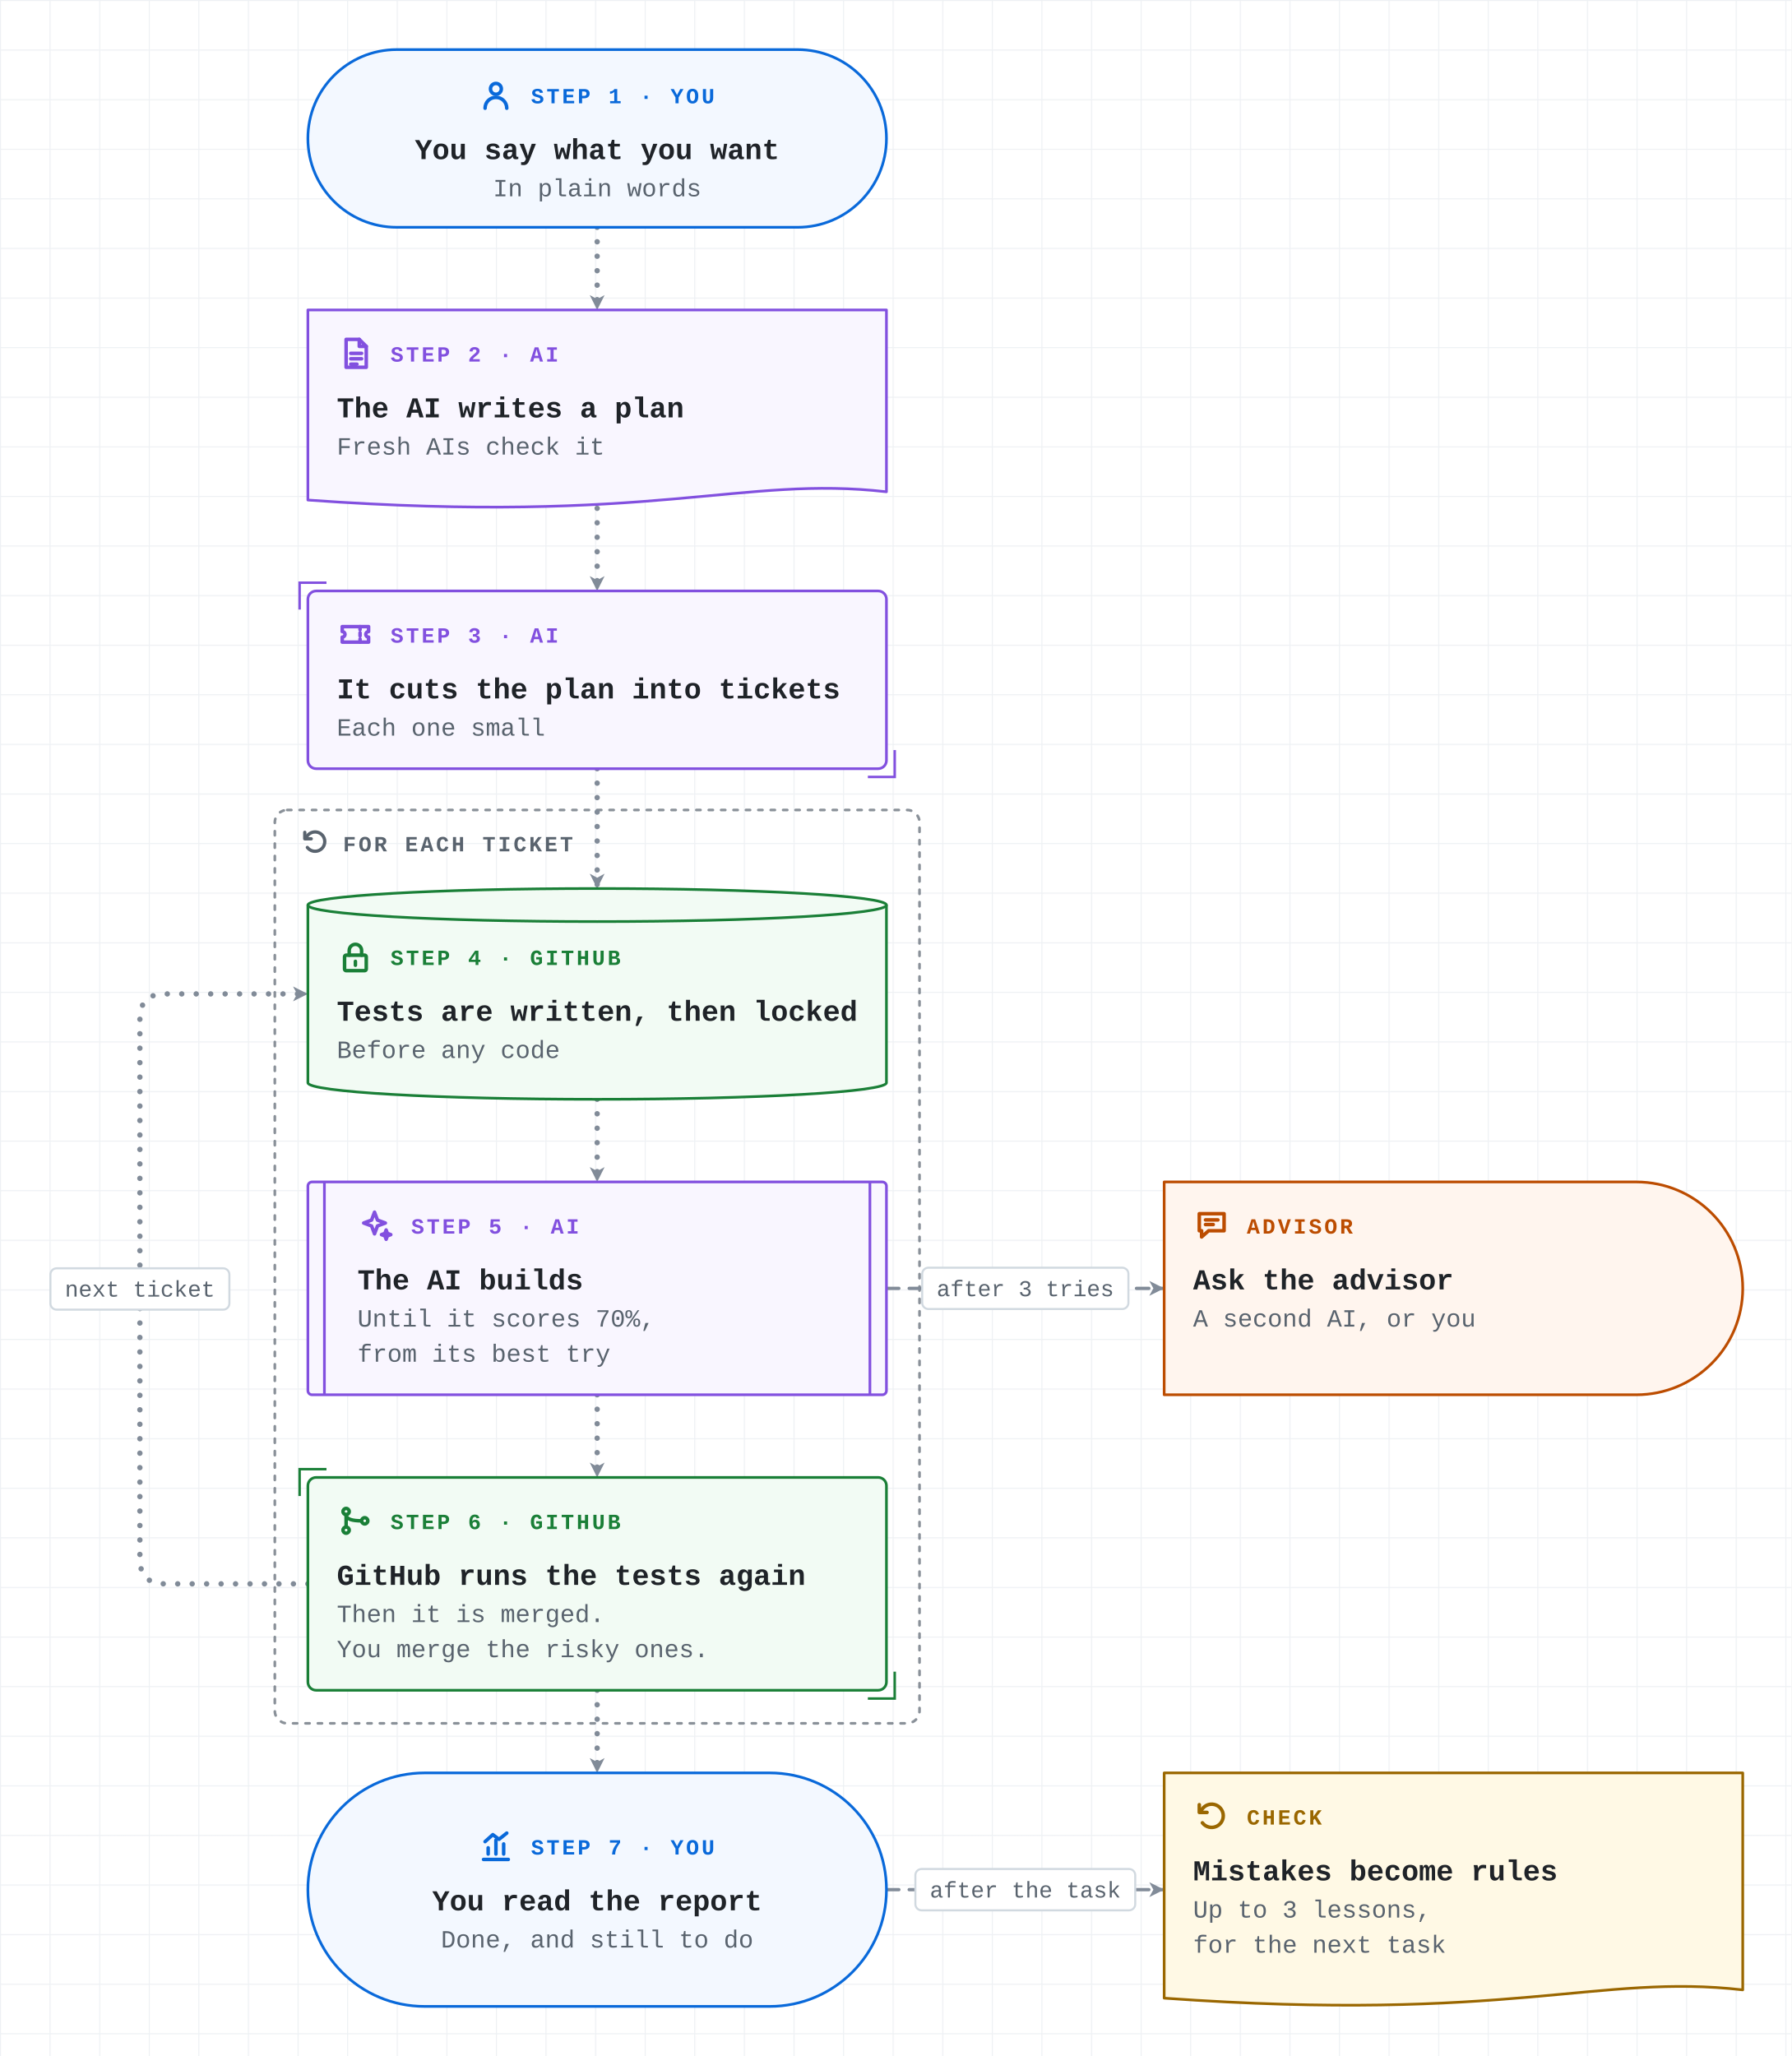
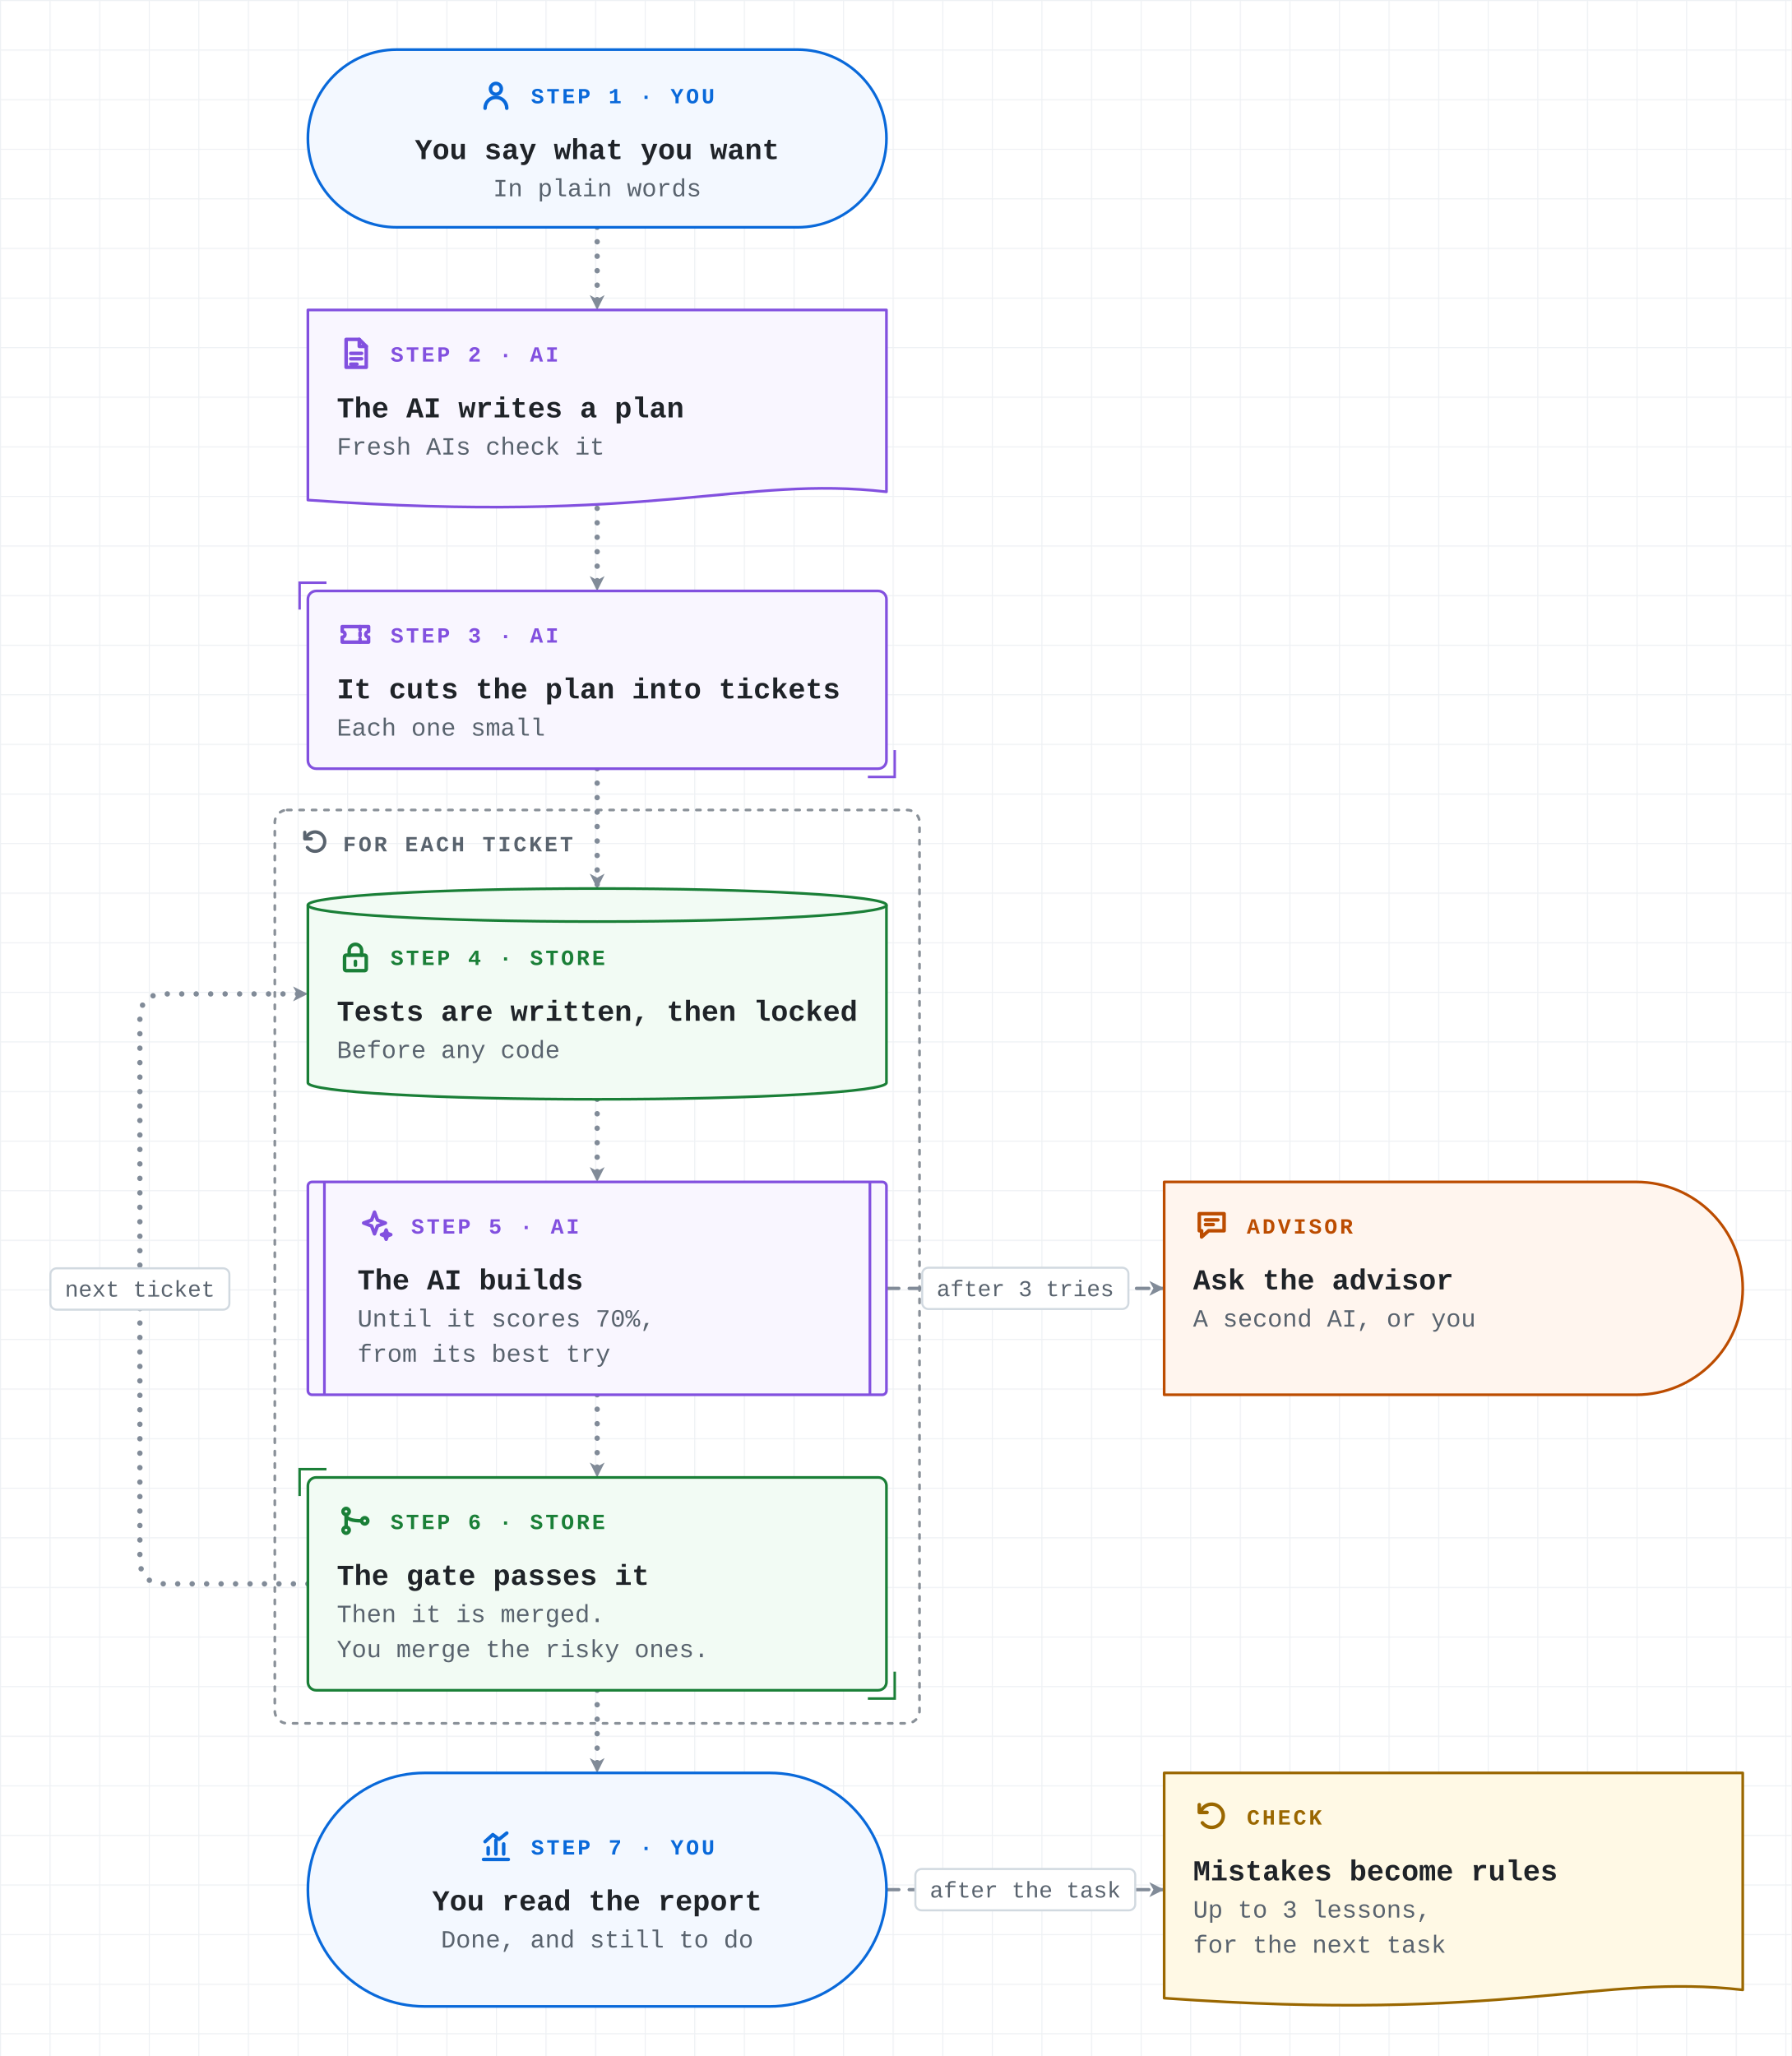
<svg xmlns="http://www.w3.org/2000/svg" viewBox="-149 -24 867 995" width="867" height="995" role="img" aria-labelledby="title desc" font-family="ui-monospace, SFMono-Regular, 'JetBrains Mono', 'Cascadia Mono', Menlo, Consolas, 'Liberation Mono', monospace">
  <defs>
    <marker id="arrow-plain" viewBox="0 0 10 10" refX="9" refY="5" markerWidth="9" markerHeight="9" markerUnits="userSpaceOnUse" orient="auto-start-reverse">
      <path d="M1,1 L9,5 L1,9 L3.2,5 z" fill="#818b98" />
    </marker>
    <marker id="arrow-fail" viewBox="0 0 10 10" refX="9" refY="5" markerWidth="9" markerHeight="9" markerUnits="userSpaceOnUse" orient="auto-start-reverse">
      <path d="M1,1 L9,5 L1,9 L3.2,5 z" fill="#cf222e" />
    </marker>
    <marker id="arrow-pass" viewBox="0 0 10 10" refX="9" refY="5" markerWidth="9" markerHeight="9" markerUnits="userSpaceOnUse" orient="auto-start-reverse">
      <path d="M1,1 L9,5 L1,9 L3.2,5 z" fill="#1a7f37" />
    </marker>
    <pattern id="grid" x="-149" y="-24" width="24" height="24" patternUnits="userSpaceOnUse">
      <path d="M24 0H0V24" fill="none" stroke="#eef1f4" stroke-width="1" />
    </pattern>
  </defs>
  <style>.main{stroke-width:2.6;stroke-dasharray:0 7;animation:flow 0.8s linear infinite}.side{stroke-width:1.6;stroke-dasharray:6 5;animation:side 1.6s linear infinite}@keyframes flow{to{stroke-dashoffset:-7}}@keyframes side{to{stroke-dashoffset:-11}}@media (prefers-reduced-motion:reduce){.main,.side{animation:none}.ticket{display:none}}</style>
  <rect x="-149" y="-24" width="867" height="995" fill="#ffffff" />
  <rect x="-149" y="-24" width="867" height="995" fill="url(#grid)" />
  <rect x="-16.0" y="368.0" width="312.0" height="442.0" rx="6" fill="none" stroke="#59636e" stroke-opacity="0.7" stroke-width="1.3" stroke-dasharray="2 4" stroke-linecap="round" />
  <g transform="translate(-4.0,376.0) scale(0.625)" fill="none" stroke="#59636e" stroke-width="2.56" stroke-linecap="round" stroke-linejoin="round">
    <path d="M4 4.5v5h5" />
    <path d="M4.8 9.5A7.5 7.5 0 1 1 6 16.2" />
  </g>
  <text x="17.0" y="388.0" font-size="10.5" font-weight="700" letter-spacing="1.2" fill="#59636e">FOR EACH TICKET</text>
  <path class="main" d="M140.0,86.0 L140.0,126.0" fill="none" stroke="#818b98" stroke-linecap="round" stroke-linejoin="round" marker-end="url(#arrow-plain)" />
  <path class="main" d="M140.0,222.0 L140.0,262.0" fill="none" stroke="#818b98" stroke-linecap="round" stroke-linejoin="round" marker-end="url(#arrow-plain)" />
  <path class="main" d="M140.0,348.0 L140.0,406.0" fill="none" stroke="#818b98" stroke-linecap="round" stroke-linejoin="round" marker-end="url(#arrow-plain)" />
  <path class="main" d="M140.0,508.0 L140.0,548.0" fill="none" stroke="#818b98" stroke-linecap="round" stroke-linejoin="round" marker-end="url(#arrow-plain)" />
  <path class="main" d="M140.0,651.0 L140.0,691.0" fill="none" stroke="#818b98" stroke-linecap="round" stroke-linejoin="round" marker-end="url(#arrow-plain)" />
  <path class="main" d="M140.0,794.0 L140.0,834.0" fill="none" stroke="#818b98" stroke-linecap="round" stroke-linejoin="round" marker-end="url(#arrow-plain)" />
  <path class="main" d="M0.0,742.5 L-69.3,742.5 Q-81.3,742.5 -81.3,730.5 L-81.3,469.0 Q-81.3,457.0 -69.3,457.0 L0.0,457.0" fill="none" stroke="#818b98" stroke-linecap="round" stroke-linejoin="round" marker-end="url(#arrow-plain)" />
  <path class="side" d="M280.0,599.5 L414.4,599.5" fill="none" stroke="#818b98" stroke-linecap="round" stroke-linejoin="round" marker-end="url(#arrow-plain)" />
  <path class="side" d="M280.0,890.5 L414.4,890.5" fill="none" stroke="#818b98" stroke-linecap="round" stroke-linejoin="round" marker-end="url(#arrow-plain)" />
  <rect x="0.0" y="0.0" width="280.0" height="86.0" rx="43.0" fill="#f3f8ff" stroke="#0969da" stroke-width="1.3" stroke-linejoin="round" />
  <g transform="translate(82.0,13.0) scale(0.75)" fill="none" stroke="#0969da" stroke-width="2.27" stroke-linecap="round" stroke-linejoin="round">
    <path d="M12 4.5a3.5 3.5 0 1 0 0 7a3.5 3.5 0 1 0 0-7z" />
    <path d="M5 20.5c0-3.9 3.1-7 7-7s7 3.1 7 7" />
  </g>
  <text x="108.0" y="26.0" font-size="10.5" font-weight="700" letter-spacing="1.2" fill="#0969da">STEP 1 · YOU</text>
  <text x="140.0" y="53.0" text-anchor="middle" font-size="14" font-weight="700" fill="#1f2328">You say what you want</text>
  <text x="140.0" y="71.0" text-anchor="middle" font-size="12" fill="#59636e">In plain words</text>
  <path d="M0.0,126.0 H280.0 V214.0 C210.0,206.0 168.0,230.0 0.0,218.0 Z" fill="#f9f6ff" stroke="#8250df" stroke-width="1.3" stroke-linejoin="round" />
  <g transform="translate(14.0,138.0) scale(0.75)" fill="none" stroke="#8250df" stroke-width="2.27" stroke-linecap="round" stroke-linejoin="round">
    <path d="M6 3h8.5L19 7.5V21H6z" />
    <path d="M14.5 3v4.5H19" />
    <path d="M9 12h7M9 15.5h7M9 19h4" />
  </g>
  <text x="40.0" y="151.0" font-size="10.5" font-weight="700" letter-spacing="1.2" fill="#8250df">STEP 2 · AI</text>
  <text x="14.0" y="178.0" font-size="14" font-weight="700" fill="#1f2328">The AI writes a plan</text>
  <text x="14.0" y="196.0" font-size="12" fill="#59636e">Fresh AIs check it</text>
  <rect x="0.0" y="262.0" width="280.0" height="86.0" rx="4" fill="#f9f6ff" stroke="#8250df" stroke-width="1.3" stroke-linejoin="round" />
  <path d="M9.0,258.0 H-4.0 V271.0" fill="none" stroke="#8250df" stroke-width="1.2" />
  <path d="M271.0,352.0 H284.0 V339.0" fill="none" stroke="#8250df" stroke-width="1.2" />
  <g transform="translate(14.0,274.0) scale(0.75)" fill="none" stroke="#8250df" stroke-width="2.27" stroke-linecap="round" stroke-linejoin="round">
    <path d="M3.5 7h17v3.2a1.8 1.8 0 0 0 0 3.6V17h-17v-3.2a1.8 1.8 0 0 0 0-3.6z" />
    <path d="M15 7v2M15 11v2M15 15v2" />
  </g>
  <text x="40.0" y="287.0" font-size="10.5" font-weight="700" letter-spacing="1.2" fill="#8250df">STEP 3 · AI</text>
  <text x="14.0" y="314.0" font-size="14" font-weight="700" fill="#1f2328">It cuts the plan into tickets</text>
  <text x="14.0" y="332.0" font-size="12" fill="#59636e">Each one small</text>
  <path d="M0.0,414.0 A140.0,8 0 0 1 280.0,414.0 V500.0 A140.0,8 0 0 1 0.0,500.0 Z" fill="#f2fbf4" stroke="#1a7f37" stroke-width="1.3" stroke-linejoin="round" />
  <path d="M0.0,414.0 A140.0,8 0 0 0 280.0,414.0" fill="none" stroke="#1a7f37" stroke-width="1.3" />
  <g transform="translate(14.0,430.0) scale(0.75)" fill="none" stroke="#1a7f37" stroke-width="2.27" stroke-linecap="round" stroke-linejoin="round">
    <path d="M6 11h12a1 1 0 0 1 1 1v8a1 1 0 0 1-1 1H6a1 1 0 0 1-1-1v-8a1 1 0 0 1 1-1z" />
    <path d="M8 11V8a4 4 0 0 1 8 0v3" />
    <path d="M12 15v2.5" />
  </g>
-   <text x="40.0" y="443.0" font-size="10.5" font-weight="700" letter-spacing="1.2" fill="#1a7f37">STEP 4 · GITHUB</text>
+   <text x="40.0" y="443.0" font-size="10.5" font-weight="700" letter-spacing="1.2" fill="#1a7f37">STEP 4 · STORE</text>
  <text x="14.0" y="470.0" font-size="14" font-weight="700" fill="#1f2328">Tests are written, then locked</text>
  <text x="14.0" y="488.0" font-size="12" fill="#59636e">Before any code</text>
  <rect x="0.0" y="548.0" width="280.0" height="103.0" rx="2" fill="#f9f6ff" stroke="#8250df" stroke-width="1.3" stroke-linejoin="round" />
  <path d="M8.0,548.0 V651.0 M272.0,548.0 V651.0" stroke="#8250df" stroke-width="1.3" />
  <g transform="translate(24.0,560.0) scale(0.75)" fill="none" stroke="#8250df" stroke-width="2.27" stroke-linecap="round" stroke-linejoin="round">
    <path d="M11 3.5l1.9 5.1L18 10.5l-5.1 1.9L11 17.5l-1.9-5.1L4 10.5l5.1-1.9z" />
    <path d="M18.5 15l.8 2.2l2.2.8l-2.2.8l-.8 2.2l-.8-2.2l-2.2-.8l2.2-.8z" />
  </g>
  <text x="50.0" y="573.0" font-size="10.5" font-weight="700" letter-spacing="1.2" fill="#8250df">STEP 5 · AI</text>
  <text x="24.0" y="600.0" font-size="14" font-weight="700" fill="#1f2328">The AI builds</text>
  <text x="24.0" y="618.0" font-size="12" fill="#59636e">Until it scores 70%,</text>
  <text x="24.0" y="635.0" font-size="12" fill="#59636e">from its best try</text>
  <rect x="0.0" y="691.0" width="280.0" height="103.0" rx="4" fill="#f2fbf4" stroke="#1a7f37" stroke-width="1.3" stroke-linejoin="round" />
  <path d="M9.0,687.0 H-4.0 V700.0" fill="none" stroke="#1a7f37" stroke-width="1.2" />
  <path d="M271.0,798.0 H284.0 V785.0" fill="none" stroke="#1a7f37" stroke-width="1.2" />
  <g transform="translate(14.0,703.0) scale(0.75)" fill="none" stroke="#1a7f37" stroke-width="2.27" stroke-linecap="round" stroke-linejoin="round">
    <path d="M6 4a2 2 0 1 0 0 4a2 2 0 1 0 0-4z" />
    <path d="M6 16a2 2 0 1 0 0 4a2 2 0 1 0 0-4z" />
    <path d="M18 10a2 2 0 1 0 0 4a2 2 0 1 0 0-4z" />
    <path d="M6 8v8" />
    <path d="M6 8c0 3 4 4 10 4" />
  </g>
-   <text x="40.0" y="716.0" font-size="10.5" font-weight="700" letter-spacing="1.2" fill="#1a7f37">STEP 6 · GITHUB</text>
-   <text x="14.0" y="743.0" font-size="14" font-weight="700" fill="#1f2328">GitHub runs the tests again</text>
+   <text x="40.0" y="716.0" font-size="10.5" font-weight="700" letter-spacing="1.2" fill="#1a7f37">STEP 6 · STORE</text>
+   <text x="14.0" y="743.0" font-size="14" font-weight="700" fill="#1f2328">The gate passes it</text>
  <text x="14.0" y="761.0" font-size="12" fill="#59636e">Then it is merged.</text>
  <text x="14.0" y="778.0" font-size="12" fill="#59636e">You merge the risky ones.</text>
  <rect x="0.0" y="834.0" width="280.0" height="113.0" rx="56.5" fill="#f3f8ff" stroke="#0969da" stroke-width="1.3" stroke-linejoin="round" />
  <g transform="translate(82.0,860.5) scale(0.75)" fill="none" stroke="#0969da" stroke-width="2.27" stroke-linecap="round" stroke-linejoin="round">
    <path d="M4 20.5h16" />
    <path d="M7 17v-4M12 17V8M17 17v-6.5" />
    <path d="M5 9l5-4.5l4 3l5-4" />
  </g>
  <text x="108.0" y="873.5" font-size="10.5" font-weight="700" letter-spacing="1.2" fill="#0969da">STEP 7 · YOU</text>
  <text x="140.0" y="900.5" text-anchor="middle" font-size="14" font-weight="700" fill="#1f2328">You read the report</text>
  <text x="140.0" y="918.5" text-anchor="middle" font-size="12" fill="#59636e">Done, and still to do</text>
  <path d="M414.4,548.0 H642.9 A51.5,51.5 0 0 1 642.9,651.0 H414.4 Z" fill="#fff5ee" stroke="#bc4c00" stroke-width="1.3" stroke-linejoin="round" />
  <g transform="translate(428.4,560.0) scale(0.75)" fill="none" stroke="#bc4c00" stroke-width="2.27" stroke-linecap="round" stroke-linejoin="round">
    <path d="M4 4.5h16v11H10l-4.5 4v-4H4z" />
    <path d="M8 8.5h8M8 11.5h5" />
  </g>
  <text x="454.4" y="573.0" font-size="10.5" font-weight="700" letter-spacing="1.2" fill="#bc4c00">ADVISOR</text>
  <text x="428.4" y="600.0" font-size="14" font-weight="700" fill="#1f2328">Ask the advisor</text>
  <text x="428.4" y="618.0" font-size="12" fill="#59636e">A second AI, or you</text>
  <path d="M414.4,834.0 H694.4 V939.0 C624.4,931.0 582.4,955.0 414.4,943.0 Z" fill="#fff9e5" stroke="#9a6700" stroke-width="1.3" stroke-linejoin="round" />
  <g transform="translate(428.4,846.0) scale(0.75)" fill="none" stroke="#9a6700" stroke-width="2.27" stroke-linecap="round" stroke-linejoin="round">
    <path d="M4 4.5v5h5" />
    <path d="M4.8 9.5A7.5 7.5 0 1 1 6 16.2" />
  </g>
  <text x="454.4" y="859.0" font-size="10.5" font-weight="700" letter-spacing="1.2" fill="#9a6700">CHECK</text>
  <text x="428.4" y="886.0" font-size="14" font-weight="700" fill="#1f2328">Mistakes become rules</text>
  <text x="428.4" y="904.0" font-size="12" fill="#59636e">Up to 3 lessons,</text>
  <text x="428.4" y="921.0" font-size="12" fill="#59636e">for the next task</text>
  <rect x="-124.6" y="589.8" width="86.6" height="20" rx="3" fill="#ffffff" stroke="#d1d9e0" stroke-width="1" />
  <text x="-81.3" y="603.5" text-anchor="middle" font-size="11" fill="#59636e">next ticket</text>
  <rect x="297.3" y="589.5" width="99.8" height="20" rx="3" fill="#ffffff" stroke="#d1d9e0" stroke-width="1" />
  <text x="347.2" y="603.3" text-anchor="middle" font-size="11" fill="#59636e">after 3 tries</text>
  <rect x="294.0" y="880.5" width="106.4" height="20" rx="3" fill="#ffffff" stroke="#d1d9e0" stroke-width="1" />
  <text x="347.2" y="894.3" text-anchor="middle" font-size="11" fill="#59636e">after the task</text>
</svg>
